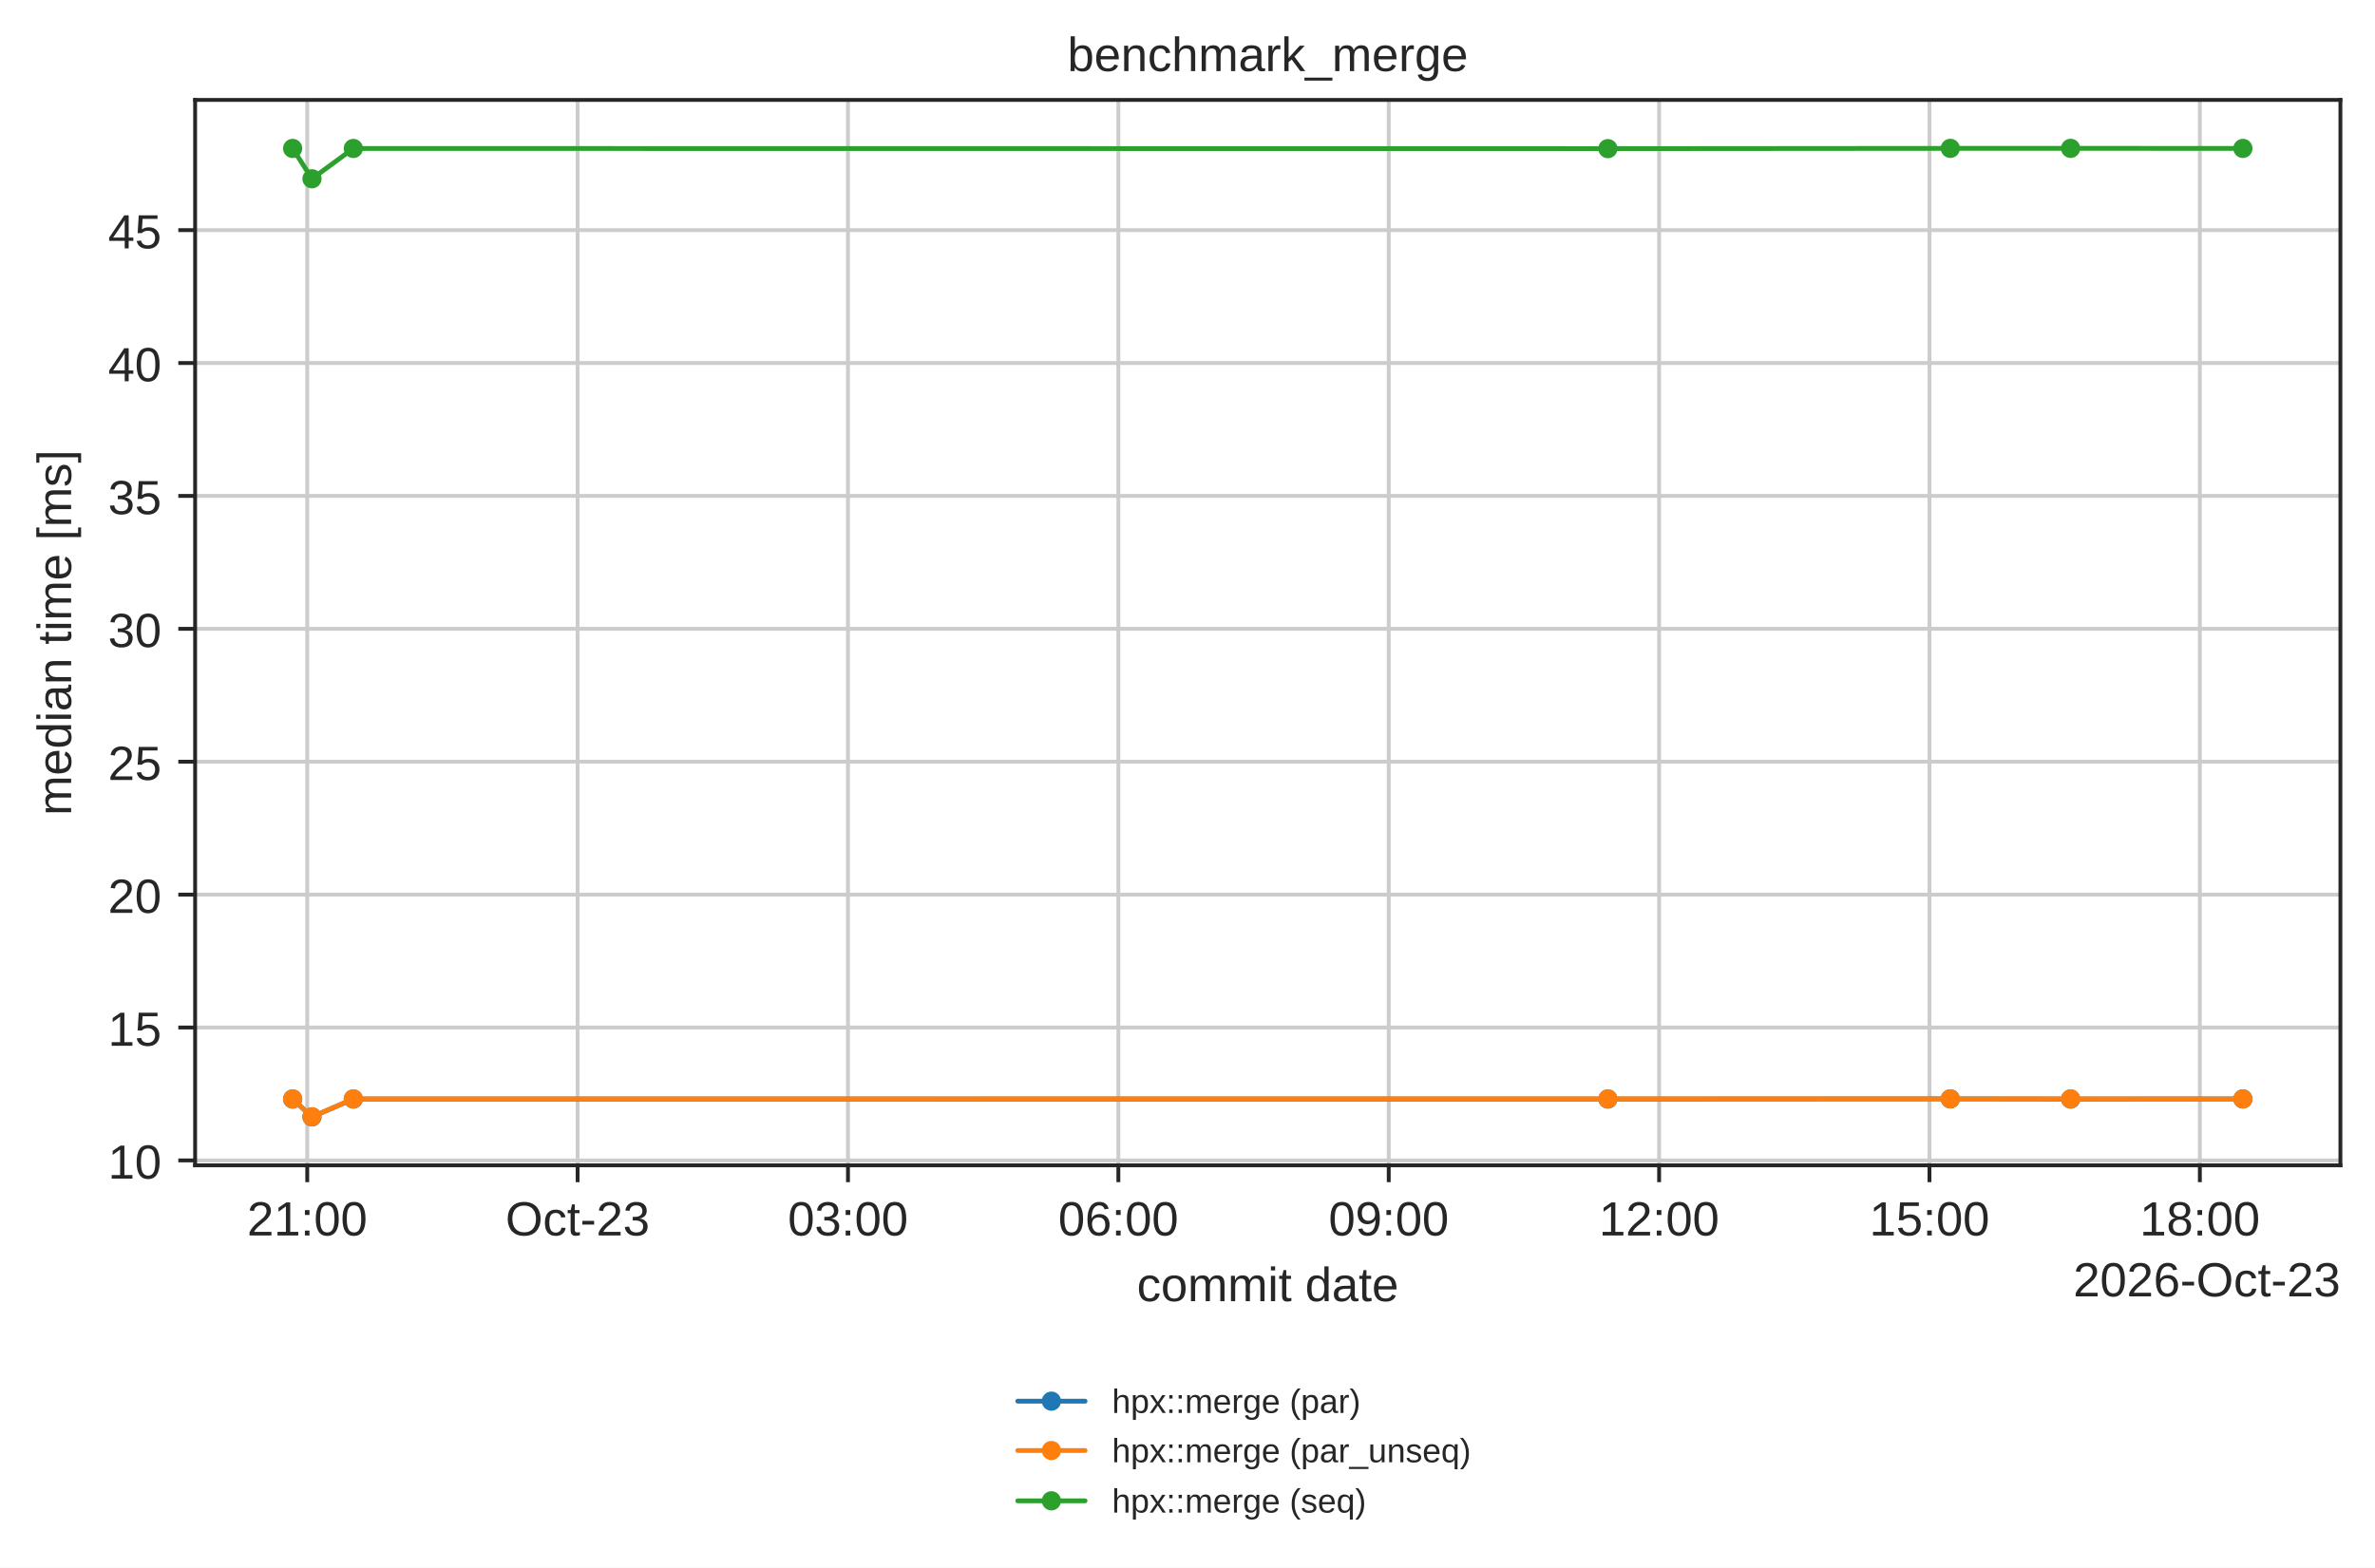
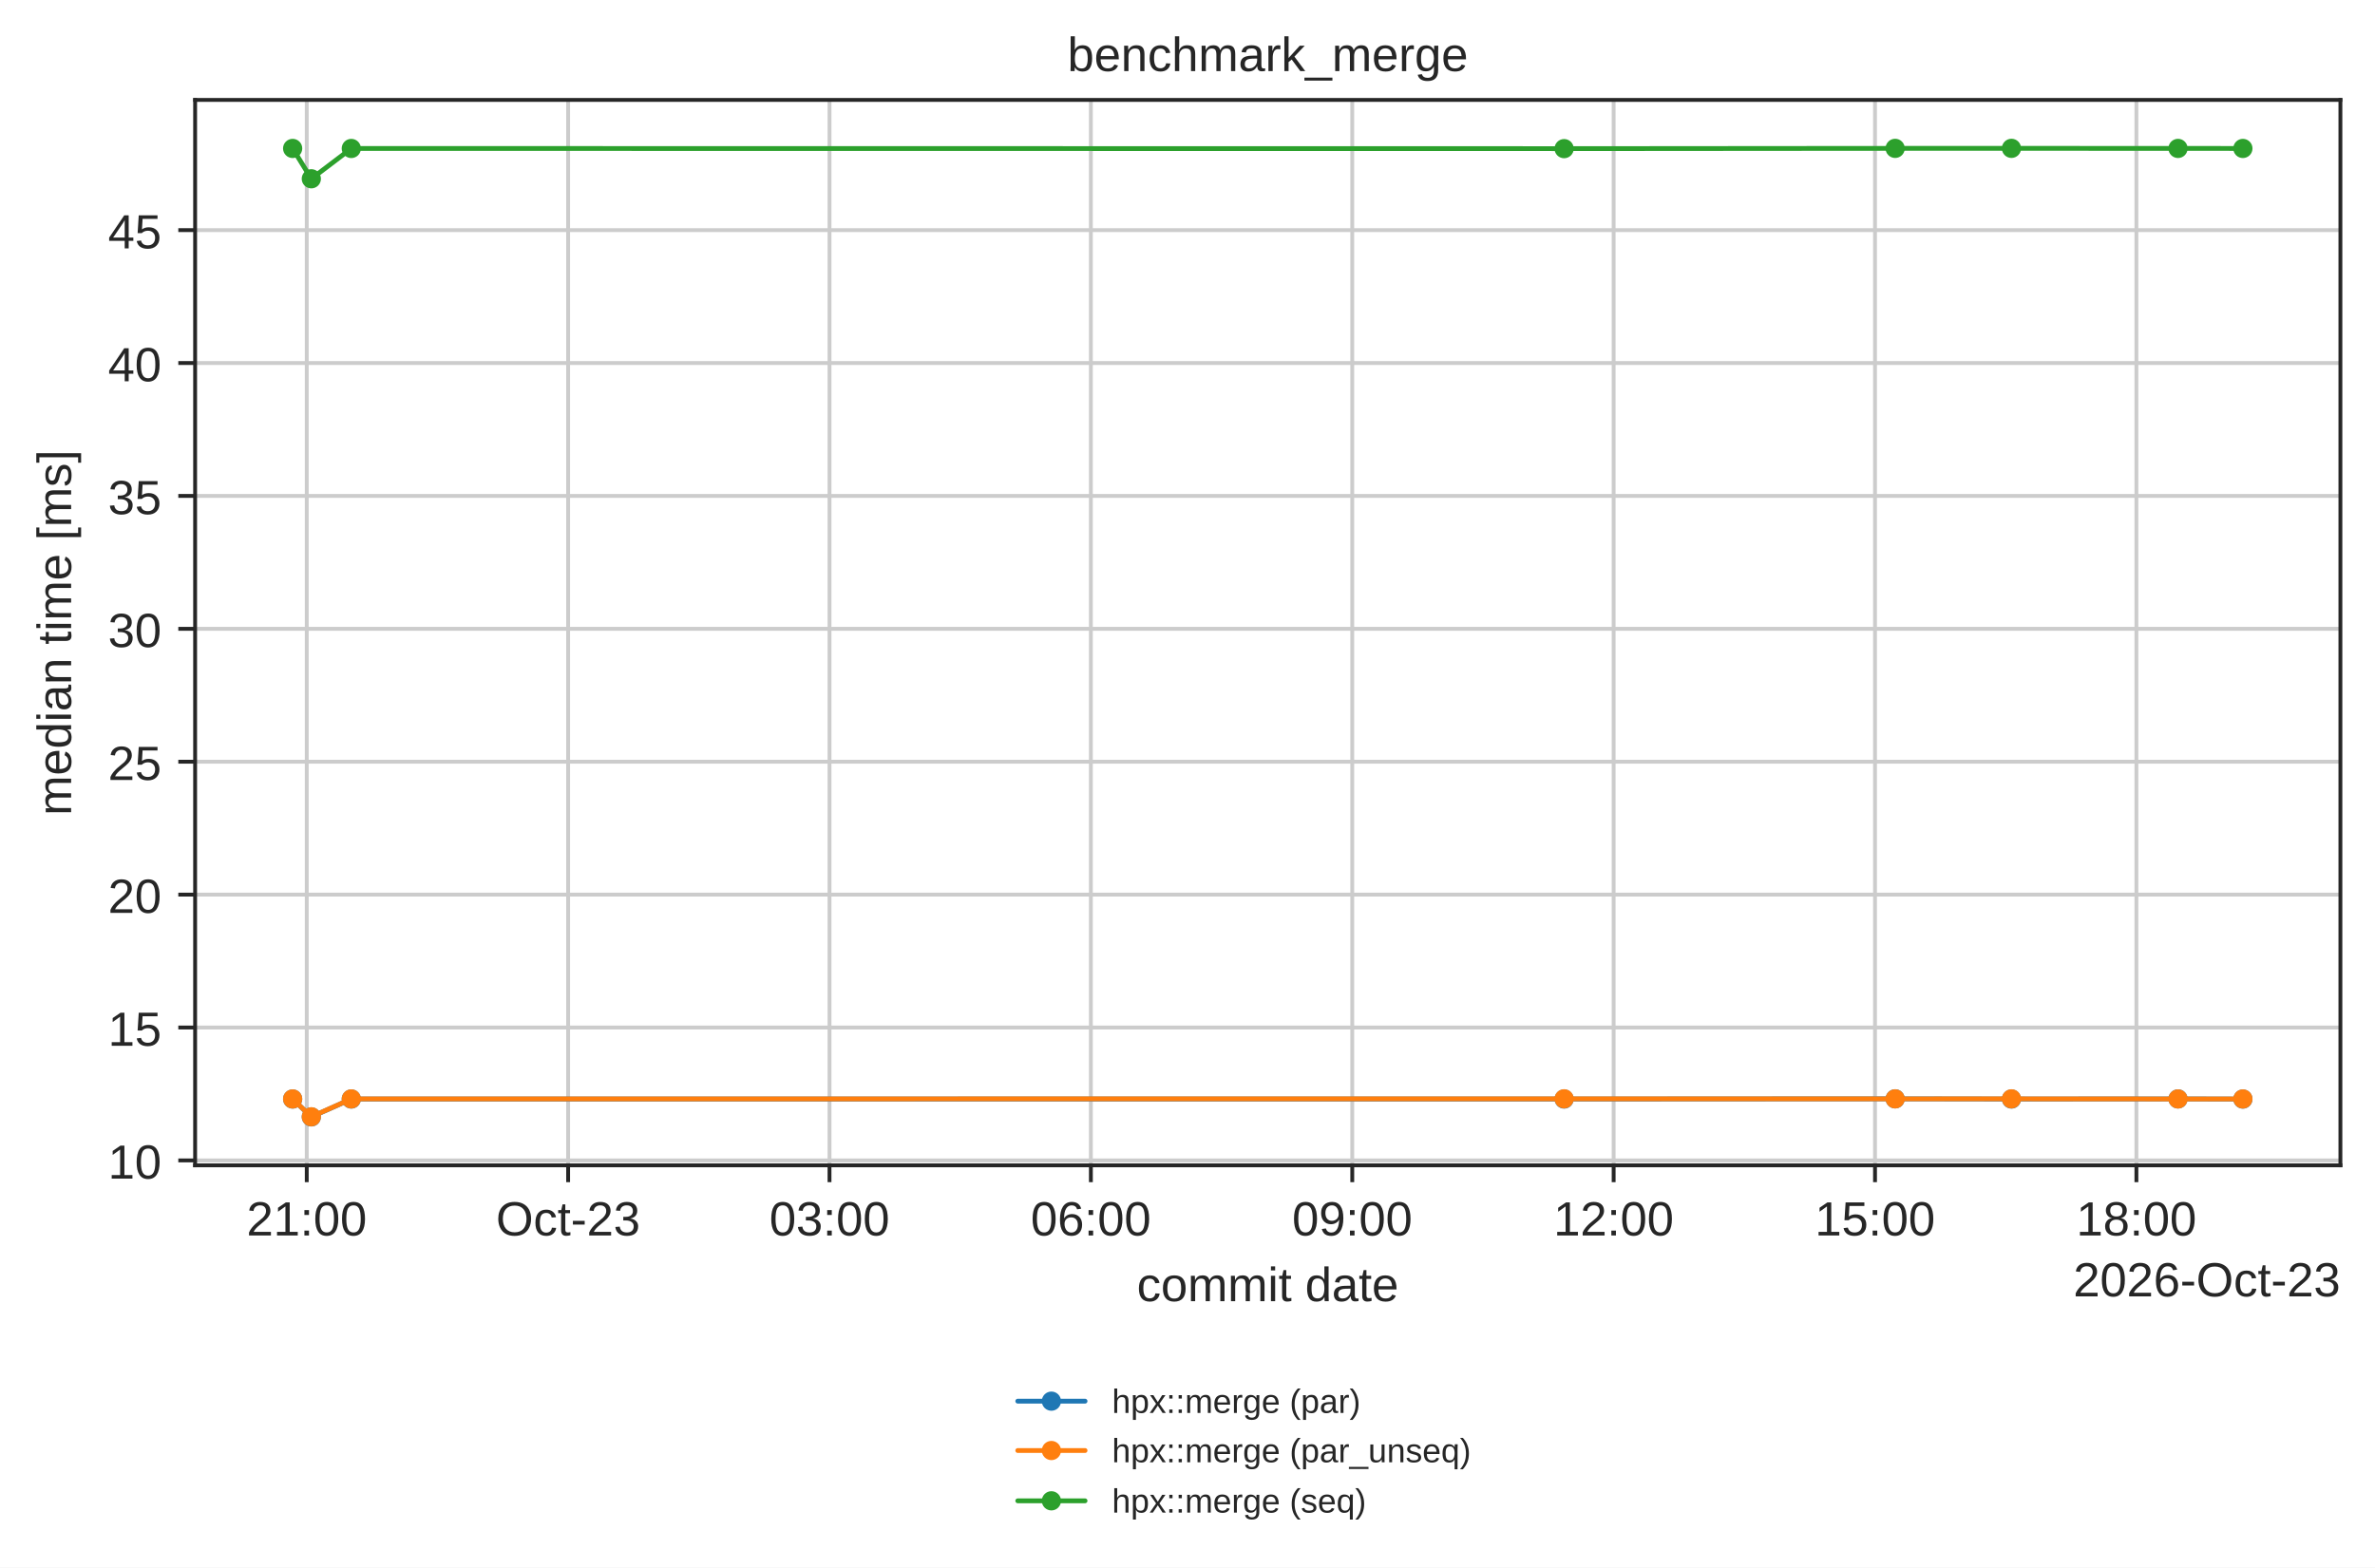
<svg xmlns="http://www.w3.org/2000/svg" xmlns:xlink="http://www.w3.org/1999/xlink" width="494.203pt" height="326.294pt" viewBox="0 0 494.203 326.294" version="1.1">
  <defs>
    <style type="text/css">*{stroke-linejoin: round; stroke-linecap: butt}</style>
  </defs>
  <g id="figure_1">
    <g id="patch_1">
      <path d="M 0 326.294  L 494.203 326.294  L 494.203 0  L 0 0  z " style="fill: #ffffff" />
    </g>
    <g id="axes_1">
      <g id="patch_2">
        <path d="M 40.603 242.558  L 487.003 242.558  L 487.003 20.798  L 40.603 20.798  z " style="fill: #ffffff" />
      </g>
      <g id="matplotlib.axis_1">
        <g id="xtick_1">
          <g id="line2d_1">
-             <path d="M 63.931 242.558  L 63.931 20.798  " clip-path="url(#p90597ba855)" style="fill: none; stroke: #cccccc; stroke-width: 0.8; stroke-linecap: round" />
+             <path d="M 63.83 242.558  L 63.83 20.798  " clip-path="url(#p90597ba855)" style="fill: none; stroke: #cccccc; stroke-width: 0.8; stroke-linecap: round" />
          </g>
          <g id="line2d_2">
            <defs>
              <path id="mdfc5214045" d="M 0 0  L 0 3.5  " style="stroke: #262626; stroke-width: 0.8" />
            </defs>
            <g>
-               <use xlink:href="#mdfc5214045" x="63.931" y="242.558" style="fill: #262626; stroke: #262626; stroke-width: 0.8" />
+               <use xlink:href="#mdfc5214045" x="63.83" y="242.558" style="fill: #262626; stroke: #262626; stroke-width: 0.8" />
            </g>
          </g>
          <g id="text_1">
-             <text style="fill: #262626; font: 10px 'Arial', 'DejaVu Sans', 'Liberation Sans', 'Bitstream Vera Sans', sans-serif; text-anchor: middle" x="63.931" y="257.157" transform="rotate(-0 63.93108 257.1569)">21:00</text>
+             <text style="fill: #262626; font: 10px 'Arial', 'DejaVu Sans', 'Liberation Sans', 'Bitstream Vera Sans', sans-serif; text-anchor: middle" x="63.83" y="257.157" transform="rotate(-0 63.83004 257.1569)">21:00</text>
          </g>
        </g>
        <g id="xtick_2">
          <g id="line2d_3">
-             <path d="M 120.192 242.558  L 120.192 20.798  " clip-path="url(#p90597ba855)" style="fill: none; stroke: #cccccc; stroke-width: 0.8; stroke-linecap: round" />
+             <path d="M 118.219 242.558  L 118.219 20.798  " clip-path="url(#p90597ba855)" style="fill: none; stroke: #cccccc; stroke-width: 0.8; stroke-linecap: round" />
          </g>
          <g id="line2d_4">
            <g>
-               <use xlink:href="#mdfc5214045" x="120.192" y="242.558" style="fill: #262626; stroke: #262626; stroke-width: 0.8" />
+               <use xlink:href="#mdfc5214045" x="118.219" y="242.558" style="fill: #262626; stroke: #262626; stroke-width: 0.8" />
            </g>
          </g>
          <g id="text_2">
-             <text style="fill: #262626; font: 10px 'Arial', 'DejaVu Sans', 'Liberation Sans', 'Bitstream Vera Sans', sans-serif; text-anchor: middle" x="120.192" y="257.157" transform="rotate(-0 120.192 257.1569)">Oct-23</text>
+             <text style="fill: #262626; font: 10px 'Arial', 'DejaVu Sans', 'Liberation Sans', 'Bitstream Vera Sans', sans-serif; text-anchor: middle" x="118.219" y="257.157" transform="rotate(-0 118.2191 257.1569)">Oct-23</text>
          </g>
        </g>
        <g id="xtick_3">
          <g id="line2d_5">
-             <path d="M 176.453 242.558  L 176.453 20.798  " clip-path="url(#p90597ba855)" style="fill: none; stroke: #cccccc; stroke-width: 0.8; stroke-linecap: round" />
+             <path d="M 172.608 242.558  L 172.608 20.798  " clip-path="url(#p90597ba855)" style="fill: none; stroke: #cccccc; stroke-width: 0.8; stroke-linecap: round" />
          </g>
          <g id="line2d_6">
            <g>
-               <use xlink:href="#mdfc5214045" x="176.453" y="242.558" style="fill: #262626; stroke: #262626; stroke-width: 0.8" />
+               <use xlink:href="#mdfc5214045" x="172.608" y="242.558" style="fill: #262626; stroke: #262626; stroke-width: 0.8" />
            </g>
          </g>
          <g id="text_3">
-             <text style="fill: #262626; font: 10px 'Arial', 'DejaVu Sans', 'Liberation Sans', 'Bitstream Vera Sans', sans-serif; text-anchor: middle" x="176.453" y="257.157" transform="rotate(-0 176.4529 257.1569)">03:00</text>
+             <text style="fill: #262626; font: 10px 'Arial', 'DejaVu Sans', 'Liberation Sans', 'Bitstream Vera Sans', sans-serif; text-anchor: middle" x="172.608" y="257.157" transform="rotate(-0 172.6082 257.1569)">03:00</text>
          </g>
        </g>
        <g id="xtick_4">
          <g id="line2d_7">
-             <path d="M 232.714 242.558  L 232.714 20.798  " clip-path="url(#p90597ba855)" style="fill: none; stroke: #cccccc; stroke-width: 0.8; stroke-linecap: round" />
+             <path d="M 226.997 242.558  L 226.997 20.798  " clip-path="url(#p90597ba855)" style="fill: none; stroke: #cccccc; stroke-width: 0.8; stroke-linecap: round" />
          </g>
          <g id="line2d_8">
            <g>
-               <use xlink:href="#mdfc5214045" x="232.714" y="242.558" style="fill: #262626; stroke: #262626; stroke-width: 0.8" />
+               <use xlink:href="#mdfc5214045" x="226.997" y="242.558" style="fill: #262626; stroke: #262626; stroke-width: 0.8" />
            </g>
          </g>
          <g id="text_4">
-             <text style="fill: #262626; font: 10px 'Arial', 'DejaVu Sans', 'Liberation Sans', 'Bitstream Vera Sans', sans-serif; text-anchor: middle" x="232.714" y="257.157" transform="rotate(-0 232.7138 257.1569)">06:00</text>
+             <text style="fill: #262626; font: 10px 'Arial', 'DejaVu Sans', 'Liberation Sans', 'Bitstream Vera Sans', sans-serif; text-anchor: middle" x="226.997" y="257.157" transform="rotate(-0 226.9973 257.1569)">06:00</text>
          </g>
        </g>
        <g id="xtick_5">
          <g id="line2d_9">
-             <path d="M 288.975 242.558  L 288.975 20.798  " clip-path="url(#p90597ba855)" style="fill: none; stroke: #cccccc; stroke-width: 0.8; stroke-linecap: round" />
+             <path d="M 281.386 242.558  L 281.386 20.798  " clip-path="url(#p90597ba855)" style="fill: none; stroke: #cccccc; stroke-width: 0.8; stroke-linecap: round" />
          </g>
          <g id="line2d_10">
            <g>
-               <use xlink:href="#mdfc5214045" x="288.975" y="242.558" style="fill: #262626; stroke: #262626; stroke-width: 0.8" />
+               <use xlink:href="#mdfc5214045" x="281.386" y="242.558" style="fill: #262626; stroke: #262626; stroke-width: 0.8" />
            </g>
          </g>
          <g id="text_5">
-             <text style="fill: #262626; font: 10px 'Arial', 'DejaVu Sans', 'Liberation Sans', 'Bitstream Vera Sans', sans-serif; text-anchor: middle" x="288.975" y="257.157" transform="rotate(-0 288.9747 257.1569)">09:00</text>
+             <text style="fill: #262626; font: 10px 'Arial', 'DejaVu Sans', 'Liberation Sans', 'Bitstream Vera Sans', sans-serif; text-anchor: middle" x="281.386" y="257.157" transform="rotate(-0 281.3864 257.1569)">09:00</text>
          </g>
        </g>
        <g id="xtick_6">
          <g id="line2d_11">
-             <path d="M 345.236 242.558  L 345.236 20.798  " clip-path="url(#p90597ba855)" style="fill: none; stroke: #cccccc; stroke-width: 0.8; stroke-linecap: round" />
+             <path d="M 335.776 242.558  L 335.776 20.798  " clip-path="url(#p90597ba855)" style="fill: none; stroke: #cccccc; stroke-width: 0.8; stroke-linecap: round" />
          </g>
          <g id="line2d_12">
            <g>
-               <use xlink:href="#mdfc5214045" x="345.236" y="242.558" style="fill: #262626; stroke: #262626; stroke-width: 0.8" />
+               <use xlink:href="#mdfc5214045" x="335.776" y="242.558" style="fill: #262626; stroke: #262626; stroke-width: 0.8" />
            </g>
          </g>
          <g id="text_6">
-             <text style="fill: #262626; font: 10px 'Arial', 'DejaVu Sans', 'Liberation Sans', 'Bitstream Vera Sans', sans-serif; text-anchor: middle" x="345.236" y="257.157" transform="rotate(-0 345.2356 257.1569)">12:00</text>
+             <text style="fill: #262626; font: 10px 'Arial', 'DejaVu Sans', 'Liberation Sans', 'Bitstream Vera Sans', sans-serif; text-anchor: middle" x="335.776" y="257.157" transform="rotate(-0 335.7755 257.1569)">12:00</text>
          </g>
        </g>
        <g id="xtick_7">
          <g id="line2d_13">
-             <path d="M 401.496 242.558  L 401.496 20.798  " clip-path="url(#p90597ba855)" style="fill: none; stroke: #cccccc; stroke-width: 0.8; stroke-linecap: round" />
+             <path d="M 390.165 242.558  L 390.165 20.798  " clip-path="url(#p90597ba855)" style="fill: none; stroke: #cccccc; stroke-width: 0.8; stroke-linecap: round" />
          </g>
          <g id="line2d_14">
            <g>
-               <use xlink:href="#mdfc5214045" x="401.496" y="242.558" style="fill: #262626; stroke: #262626; stroke-width: 0.8" />
+               <use xlink:href="#mdfc5214045" x="390.165" y="242.558" style="fill: #262626; stroke: #262626; stroke-width: 0.8" />
            </g>
          </g>
          <g id="text_7">
-             <text style="fill: #262626; font: 10px 'Arial', 'DejaVu Sans', 'Liberation Sans', 'Bitstream Vera Sans', sans-serif; text-anchor: middle" x="401.496" y="257.157" transform="rotate(-0 401.4965 257.1569)">15:00</text>
+             <text style="fill: #262626; font: 10px 'Arial', 'DejaVu Sans', 'Liberation Sans', 'Bitstream Vera Sans', sans-serif; text-anchor: middle" x="390.165" y="257.157" transform="rotate(-0 390.1646 257.1569)">15:00</text>
          </g>
        </g>
        <g id="xtick_8">
          <g id="line2d_15">
-             <path d="M 457.757 242.558  L 457.757 20.798  " clip-path="url(#p90597ba855)" style="fill: none; stroke: #cccccc; stroke-width: 0.8; stroke-linecap: round" />
+             <path d="M 444.554 242.558  L 444.554 20.798  " clip-path="url(#p90597ba855)" style="fill: none; stroke: #cccccc; stroke-width: 0.8; stroke-linecap: round" />
          </g>
          <g id="line2d_16">
            <g>
-               <use xlink:href="#mdfc5214045" x="457.757" y="242.558" style="fill: #262626; stroke: #262626; stroke-width: 0.8" />
+               <use xlink:href="#mdfc5214045" x="444.554" y="242.558" style="fill: #262626; stroke: #262626; stroke-width: 0.8" />
            </g>
          </g>
          <g id="text_8">
-             <text style="fill: #262626; font: 10px 'Arial', 'DejaVu Sans', 'Liberation Sans', 'Bitstream Vera Sans', sans-serif; text-anchor: middle" x="457.757" y="257.157" transform="rotate(-0 457.7574 257.1569)">18:00</text>
+             <text style="fill: #262626; font: 10px 'Arial', 'DejaVu Sans', 'Liberation Sans', 'Bitstream Vera Sans', sans-serif; text-anchor: middle" x="444.554" y="257.157" transform="rotate(-0 444.5537 257.1569)">18:00</text>
          </g>
        </g>
        <g id="text_9">
          <text style="fill: #262626; font: 10px 'Arial', 'DejaVu Sans', 'Liberation Sans', 'Bitstream Vera Sans', sans-serif; text-anchor: middle" x="263.803" y="270.835" transform="rotate(-0 263.8031 270.835)">commit date</text>
        </g>
        <g id="text_10">
          <text style="fill: #262626; font: 10px 'Arial', 'DejaVu Sans', 'Liberation Sans', 'Bitstream Vera Sans', sans-serif; text-anchor: end" x="487.003" y="269.835" transform="rotate(-0 487.0031 269.835)">2026-Oct-23</text>
        </g>
      </g>
      <g id="matplotlib.axis_2">
        <g id="ytick_1">
          <g id="line2d_17">
            <path d="M 40.603 241.533  L 487.003 241.533  " clip-path="url(#p90597ba855)" style="fill: none; stroke: #cccccc; stroke-width: 0.8; stroke-linecap: round" />
          </g>
          <g id="line2d_18">
            <defs>
              <path id="m414165cd4d" d="M 0 0  L -3.5 0  " style="stroke: #262626; stroke-width: 0.8" />
            </defs>
            <g>
              <use xlink:href="#m414165cd4d" x="40.603" y="241.533" style="fill: #262626; stroke: #262626; stroke-width: 0.8" />
            </g>
          </g>
          <g id="text_11">
            <text style="fill: #262626; font: 10px 'Arial', 'DejaVu Sans', 'Liberation Sans', 'Bitstream Vera Sans', sans-serif; text-anchor: end" x="33.603" y="245.332" transform="rotate(-0 33.60312 245.3325)">10</text>
          </g>
        </g>
        <g id="ytick_2">
          <g id="line2d_19">
            <path d="M 40.603 213.871  L 487.003 213.871  " clip-path="url(#p90597ba855)" style="fill: none; stroke: #cccccc; stroke-width: 0.8; stroke-linecap: round" />
          </g>
          <g id="line2d_20">
            <g>
              <use xlink:href="#m414165cd4d" x="40.603" y="213.871" style="fill: #262626; stroke: #262626; stroke-width: 0.8" />
            </g>
          </g>
          <g id="text_12">
            <text style="fill: #262626; font: 10px 'Arial', 'DejaVu Sans', 'Liberation Sans', 'Bitstream Vera Sans', sans-serif; text-anchor: end" x="33.603" y="217.67" transform="rotate(-0 33.60312 217.6702)">15</text>
          </g>
        </g>
        <g id="ytick_3">
          <g id="line2d_21">
            <path d="M 40.603 186.209  L 487.003 186.209  " clip-path="url(#p90597ba855)" style="fill: none; stroke: #cccccc; stroke-width: 0.8; stroke-linecap: round" />
          </g>
          <g id="line2d_22">
            <g>
              <use xlink:href="#m414165cd4d" x="40.603" y="186.209" style="fill: #262626; stroke: #262626; stroke-width: 0.8" />
            </g>
          </g>
          <g id="text_13">
            <text style="fill: #262626; font: 10px 'Arial', 'DejaVu Sans', 'Liberation Sans', 'Bitstream Vera Sans', sans-serif; text-anchor: end" x="33.603" y="190.008" transform="rotate(-0 33.60312 190.008)">20</text>
          </g>
        </g>
        <g id="ytick_4">
          <g id="line2d_23">
            <path d="M 40.603 158.547  L 487.003 158.547  " clip-path="url(#p90597ba855)" style="fill: none; stroke: #cccccc; stroke-width: 0.8; stroke-linecap: round" />
          </g>
          <g id="line2d_24">
            <g>
              <use xlink:href="#m414165cd4d" x="40.603" y="158.547" style="fill: #262626; stroke: #262626; stroke-width: 0.8" />
            </g>
          </g>
          <g id="text_14">
            <text style="fill: #262626; font: 10px 'Arial', 'DejaVu Sans', 'Liberation Sans', 'Bitstream Vera Sans', sans-serif; text-anchor: end" x="33.603" y="162.346" transform="rotate(-0 33.60312 162.3458)">25</text>
          </g>
        </g>
        <g id="ytick_5">
          <g id="line2d_25">
            <path d="M 40.603 130.884  L 487.003 130.884  " clip-path="url(#p90597ba855)" style="fill: none; stroke: #cccccc; stroke-width: 0.8; stroke-linecap: round" />
          </g>
          <g id="line2d_26">
            <g>
              <use xlink:href="#m414165cd4d" x="40.603" y="130.884" style="fill: #262626; stroke: #262626; stroke-width: 0.8" />
            </g>
          </g>
          <g id="text_15">
            <text style="fill: #262626; font: 10px 'Arial', 'DejaVu Sans', 'Liberation Sans', 'Bitstream Vera Sans', sans-serif; text-anchor: end" x="33.603" y="134.684" transform="rotate(-0 33.60312 134.6836)">30</text>
          </g>
        </g>
        <g id="ytick_6">
          <g id="line2d_27">
            <path d="M 40.603 103.222  L 487.003 103.222  " clip-path="url(#p90597ba855)" style="fill: none; stroke: #cccccc; stroke-width: 0.8; stroke-linecap: round" />
          </g>
          <g id="line2d_28">
            <g>
              <use xlink:href="#m414165cd4d" x="40.603" y="103.222" style="fill: #262626; stroke: #262626; stroke-width: 0.8" />
            </g>
          </g>
          <g id="text_16">
            <text style="fill: #262626; font: 10px 'Arial', 'DejaVu Sans', 'Liberation Sans', 'Bitstream Vera Sans', sans-serif; text-anchor: end" x="33.603" y="107.021" transform="rotate(-0 33.60312 107.0214)">35</text>
          </g>
        </g>
        <g id="ytick_7">
          <g id="line2d_29">
            <path d="M 40.603 75.56  L 487.003 75.56  " clip-path="url(#p90597ba855)" style="fill: none; stroke: #cccccc; stroke-width: 0.8; stroke-linecap: round" />
          </g>
          <g id="line2d_30">
            <g>
              <use xlink:href="#m414165cd4d" x="40.603" y="75.56" style="fill: #262626; stroke: #262626; stroke-width: 0.8" />
            </g>
          </g>
          <g id="text_17">
            <text style="fill: #262626; font: 10px 'Arial', 'DejaVu Sans', 'Liberation Sans', 'Bitstream Vera Sans', sans-serif; text-anchor: end" x="33.603" y="79.359" transform="rotate(-0 33.60312 79.3592)">40</text>
          </g>
        </g>
        <g id="ytick_8">
          <g id="line2d_31">
            <path d="M 40.603 47.898  L 487.003 47.898  " clip-path="url(#p90597ba855)" style="fill: none; stroke: #cccccc; stroke-width: 0.8; stroke-linecap: round" />
          </g>
          <g id="line2d_32">
            <g>
              <use xlink:href="#m414165cd4d" x="40.603" y="47.898" style="fill: #262626; stroke: #262626; stroke-width: 0.8" />
            </g>
          </g>
          <g id="text_18">
            <text style="fill: #262626; font: 10px 'Arial', 'DejaVu Sans', 'Liberation Sans', 'Bitstream Vera Sans', sans-serif; text-anchor: end" x="33.603" y="51.697" transform="rotate(-0 33.60312 51.69699)">45</text>
          </g>
        </g>
        <g id="text_19">
          <text style="fill: #262626; font: 10px 'Arial', 'DejaVu Sans', 'Liberation Sans', 'Bitstream Vera Sans', sans-serif; text-anchor: middle" x="14.798" y="131.678" transform="rotate(-90 14.79844 131.6784)">median time [ms]</text>
        </g>
      </g>
      <g id="line2d_33">
-         <path d="M 60.894 228.76  L 64.916 232.478  L 73.521 228.759  L 334.577 228.763  L 405.831 228.721  L 430.867 228.76  L 466.712 228.735  " clip-path="url(#p90597ba855)" style="fill: none; stroke: #1f77b4; stroke-linecap: round" />
+         <path d="M 60.894 228.76  L 64.782 232.478  L 73.101 228.759  L 325.472 228.763  L 394.355 228.721  L 418.558 228.76  L 453.211 228.735  L 466.712 228.769  " clip-path="url(#p90597ba855)" style="fill: none; stroke: #1f77b4; stroke-linecap: round" />
        <defs>
          <path id="m20e5526daa" d="M 0 1.5  C 0.398 1.5 0.779 1.342 1.061 1.061  C 1.342 0.779 1.5 0.398 1.5 0  C 1.5 -0.398 1.342 -0.779 1.061 -1.061  C 0.779 -1.342 0.398 -1.5 0 -1.5  C -0.398 -1.5 -0.779 -1.342 -1.061 -1.061  C -1.342 -0.779 -1.5 -0.398 -1.5 0  C -1.5 0.398 -1.342 0.779 -1.061 1.061  C -0.779 1.342 -0.398 1.5 0 1.5  z " style="stroke: #1f77b4" />
        </defs>
        <g clip-path="url(#p90597ba855)">
          <use xlink:href="#m20e5526daa" x="60.894" y="228.76" style="fill: #1f77b4; stroke: #1f77b4" />
-           <use xlink:href="#m20e5526daa" x="64.916" y="232.478" style="fill: #1f77b4; stroke: #1f77b4" />
-           <use xlink:href="#m20e5526daa" x="73.521" y="228.759" style="fill: #1f77b4; stroke: #1f77b4" />
-           <use xlink:href="#m20e5526daa" x="334.577" y="228.763" style="fill: #1f77b4; stroke: #1f77b4" />
-           <use xlink:href="#m20e5526daa" x="405.831" y="228.721" style="fill: #1f77b4; stroke: #1f77b4" />
-           <use xlink:href="#m20e5526daa" x="430.867" y="228.76" style="fill: #1f77b4; stroke: #1f77b4" />
-           <use xlink:href="#m20e5526daa" x="466.712" y="228.735" style="fill: #1f77b4; stroke: #1f77b4" />
+           <use xlink:href="#m20e5526daa" x="64.782" y="232.478" style="fill: #1f77b4; stroke: #1f77b4" />
+           <use xlink:href="#m20e5526daa" x="73.101" y="228.759" style="fill: #1f77b4; stroke: #1f77b4" />
+           <use xlink:href="#m20e5526daa" x="325.472" y="228.763" style="fill: #1f77b4; stroke: #1f77b4" />
+           <use xlink:href="#m20e5526daa" x="394.355" y="228.721" style="fill: #1f77b4; stroke: #1f77b4" />
+           <use xlink:href="#m20e5526daa" x="418.558" y="228.76" style="fill: #1f77b4; stroke: #1f77b4" />
+           <use xlink:href="#m20e5526daa" x="453.211" y="228.735" style="fill: #1f77b4; stroke: #1f77b4" />
+           <use xlink:href="#m20e5526daa" x="466.712" y="228.769" style="fill: #1f77b4; stroke: #1f77b4" />
        </g>
      </g>
      <g id="line2d_34">
-         <path d="M 60.894 228.741  L 64.916 232.455  L 73.521 228.735  L 334.577 228.712  L 405.831 228.724  L 430.867 228.722  L 466.712 228.741  " clip-path="url(#p90597ba855)" style="fill: none; stroke: #ff7f0e; stroke-linecap: round" />
+         <path d="M 60.894 228.741  L 64.782 232.455  L 73.101 228.735  L 325.472 228.712  L 394.355 228.724  L 418.558 228.722  L 453.211 228.741  L 466.712 228.743  " clip-path="url(#p90597ba855)" style="fill: none; stroke: #ff7f0e; stroke-linecap: round" />
        <defs>
          <path id="m8123a8acb4" d="M 0 1.5  C 0.398 1.5 0.779 1.342 1.061 1.061  C 1.342 0.779 1.5 0.398 1.5 0  C 1.5 -0.398 1.342 -0.779 1.061 -1.061  C 0.779 -1.342 0.398 -1.5 0 -1.5  C -0.398 -1.5 -0.779 -1.342 -1.061 -1.061  C -1.342 -0.779 -1.5 -0.398 -1.5 0  C -1.5 0.398 -1.342 0.779 -1.061 1.061  C -0.779 1.342 -0.398 1.5 0 1.5  z " style="stroke: #ff7f0e" />
        </defs>
        <g clip-path="url(#p90597ba855)">
          <use xlink:href="#m8123a8acb4" x="60.894" y="228.741" style="fill: #ff7f0e; stroke: #ff7f0e" />
-           <use xlink:href="#m8123a8acb4" x="64.916" y="232.455" style="fill: #ff7f0e; stroke: #ff7f0e" />
-           <use xlink:href="#m8123a8acb4" x="73.521" y="228.735" style="fill: #ff7f0e; stroke: #ff7f0e" />
-           <use xlink:href="#m8123a8acb4" x="334.577" y="228.712" style="fill: #ff7f0e; stroke: #ff7f0e" />
-           <use xlink:href="#m8123a8acb4" x="405.831" y="228.724" style="fill: #ff7f0e; stroke: #ff7f0e" />
-           <use xlink:href="#m8123a8acb4" x="430.867" y="228.722" style="fill: #ff7f0e; stroke: #ff7f0e" />
-           <use xlink:href="#m8123a8acb4" x="466.712" y="228.741" style="fill: #ff7f0e; stroke: #ff7f0e" />
+           <use xlink:href="#m8123a8acb4" x="64.782" y="232.455" style="fill: #ff7f0e; stroke: #ff7f0e" />
+           <use xlink:href="#m8123a8acb4" x="73.101" y="228.735" style="fill: #ff7f0e; stroke: #ff7f0e" />
+           <use xlink:href="#m8123a8acb4" x="325.472" y="228.712" style="fill: #ff7f0e; stroke: #ff7f0e" />
+           <use xlink:href="#m8123a8acb4" x="394.355" y="228.724" style="fill: #ff7f0e; stroke: #ff7f0e" />
+           <use xlink:href="#m8123a8acb4" x="418.558" y="228.722" style="fill: #ff7f0e; stroke: #ff7f0e" />
+           <use xlink:href="#m8123a8acb4" x="453.211" y="228.741" style="fill: #ff7f0e; stroke: #ff7f0e" />
+           <use xlink:href="#m8123a8acb4" x="466.712" y="228.743" style="fill: #ff7f0e; stroke: #ff7f0e" />
        </g>
      </g>
      <g id="line2d_35">
-         <path d="M 60.894 30.896  L 64.916 37.211  L 73.521 30.903  L 334.577 30.938  L 405.831 30.882  L 430.867 30.878  L 466.712 30.893  " clip-path="url(#p90597ba855)" style="fill: none; stroke: #2ca02c; stroke-linecap: round" />
+         <path d="M 60.894 30.896  L 64.782 37.211  L 73.101 30.903  L 325.472 30.938  L 394.355 30.882  L 418.558 30.878  L 453.211 30.893  L 466.712 30.899  " clip-path="url(#p90597ba855)" style="fill: none; stroke: #2ca02c; stroke-linecap: round" />
        <defs>
          <path id="mc7b11249e2" d="M 0 1.5  C 0.398 1.5 0.779 1.342 1.061 1.061  C 1.342 0.779 1.5 0.398 1.5 0  C 1.5 -0.398 1.342 -0.779 1.061 -1.061  C 0.779 -1.342 0.398 -1.5 0 -1.5  C -0.398 -1.5 -0.779 -1.342 -1.061 -1.061  C -1.342 -0.779 -1.5 -0.398 -1.5 0  C -1.5 0.398 -1.342 0.779 -1.061 1.061  C -0.779 1.342 -0.398 1.5 0 1.5  z " style="stroke: #2ca02c" />
        </defs>
        <g clip-path="url(#p90597ba855)">
          <use xlink:href="#mc7b11249e2" x="60.894" y="30.896" style="fill: #2ca02c; stroke: #2ca02c" />
-           <use xlink:href="#mc7b11249e2" x="64.916" y="37.211" style="fill: #2ca02c; stroke: #2ca02c" />
-           <use xlink:href="#mc7b11249e2" x="73.521" y="30.903" style="fill: #2ca02c; stroke: #2ca02c" />
-           <use xlink:href="#mc7b11249e2" x="334.577" y="30.938" style="fill: #2ca02c; stroke: #2ca02c" />
-           <use xlink:href="#mc7b11249e2" x="405.831" y="30.882" style="fill: #2ca02c; stroke: #2ca02c" />
-           <use xlink:href="#mc7b11249e2" x="430.867" y="30.878" style="fill: #2ca02c; stroke: #2ca02c" />
-           <use xlink:href="#mc7b11249e2" x="466.712" y="30.893" style="fill: #2ca02c; stroke: #2ca02c" />
+           <use xlink:href="#mc7b11249e2" x="64.782" y="37.211" style="fill: #2ca02c; stroke: #2ca02c" />
+           <use xlink:href="#mc7b11249e2" x="73.101" y="30.903" style="fill: #2ca02c; stroke: #2ca02c" />
+           <use xlink:href="#mc7b11249e2" x="325.472" y="30.938" style="fill: #2ca02c; stroke: #2ca02c" />
+           <use xlink:href="#mc7b11249e2" x="394.355" y="30.882" style="fill: #2ca02c; stroke: #2ca02c" />
+           <use xlink:href="#mc7b11249e2" x="418.558" y="30.878" style="fill: #2ca02c; stroke: #2ca02c" />
+           <use xlink:href="#mc7b11249e2" x="453.211" y="30.893" style="fill: #2ca02c; stroke: #2ca02c" />
+           <use xlink:href="#mc7b11249e2" x="466.712" y="30.899" style="fill: #2ca02c; stroke: #2ca02c" />
        </g>
      </g>
      <g id="patch_3">
        <path d="M 40.603 242.558  L 40.603 20.798  " style="fill: none; stroke: #262626; stroke-width: 0.8; stroke-linejoin: miter; stroke-linecap: square" />
      </g>
      <g id="patch_4">
        <path d="M 487.003 242.558  L 487.003 20.798  " style="fill: none; stroke: #262626; stroke-width: 0.8; stroke-linejoin: miter; stroke-linecap: square" />
      </g>
      <g id="patch_5">
        <path d="M 40.603 242.558  L 487.003 242.558  " style="fill: none; stroke: #262626; stroke-width: 0.8; stroke-linejoin: miter; stroke-linecap: square" />
      </g>
      <g id="patch_6">
        <path d="M 40.603 20.798  L 487.003 20.798  " style="fill: none; stroke: #262626; stroke-width: 0.8; stroke-linejoin: miter; stroke-linecap: square" />
      </g>
      <g id="text_20">
        <text style="fill: #262626; font: 10px 'Arial', 'DejaVu Sans', 'Liberation Sans', 'Bitstream Vera Sans', sans-serif; text-anchor: middle" x="263.803" y="14.798" transform="rotate(-0 263.8031 14.79844)">benchmark_merge</text>
      </g>
      <g id="legend_1">
        <g id="line2d_36">
          <path d="M 211.783 291.644  L 218.783 291.644  L 225.783 291.644  " style="fill: none; stroke: #1f77b4; stroke-linecap: round" />
          <g>
            <use xlink:href="#m20e5526daa" x="218.783" y="291.644" style="fill: #1f77b4; stroke: #1f77b4" />
          </g>
        </g>
        <g id="text_21">
          <text style="fill: #262626; font: 7px 'Arial', 'DejaVu Sans', 'Liberation Sans', 'Bitstream Vera Sans', sans-serif; text-anchor: start" x="231.383" y="294.094" transform="rotate(-0 231.3833 294.0941)">hpx::merge (par)</text>
        </g>
        <g id="line2d_37">
          <path d="M 211.783 301.919  L 218.783 301.919  L 225.783 301.919  " style="fill: none; stroke: #ff7f0e; stroke-linecap: round" />
          <g>
            <use xlink:href="#m8123a8acb4" x="218.783" y="301.919" style="fill: #ff7f0e; stroke: #ff7f0e" />
          </g>
        </g>
        <g id="text_22">
          <text style="fill: #262626; font: 7px 'Arial', 'DejaVu Sans', 'Liberation Sans', 'Bitstream Vera Sans', sans-serif; text-anchor: start" x="231.383" y="304.369" transform="rotate(-0 231.3833 304.3688)">hpx::merge (par_unseq)</text>
        </g>
        <g id="line2d_38">
          <path d="M 211.783 312.388  L 218.783 312.388  L 225.783 312.388  " style="fill: none; stroke: #2ca02c; stroke-linecap: round" />
          <g>
            <use xlink:href="#mc7b11249e2" x="218.783" y="312.388" style="fill: #2ca02c; stroke: #2ca02c" />
          </g>
        </g>
        <g id="text_23">
          <text style="fill: #262626; font: 7px 'Arial', 'DejaVu Sans', 'Liberation Sans', 'Bitstream Vera Sans', sans-serif; text-anchor: start" x="231.383" y="314.838" transform="rotate(-0 231.3833 314.8382)">hpx::merge (seq)</text>
        </g>
      </g>
    </g>
  </g>
  <defs>
    <clipPath id="p90597ba855">
      <rect x="40.603" y="20.798" width="446.4" height="221.76" />
    </clipPath>
  </defs>
</svg>
